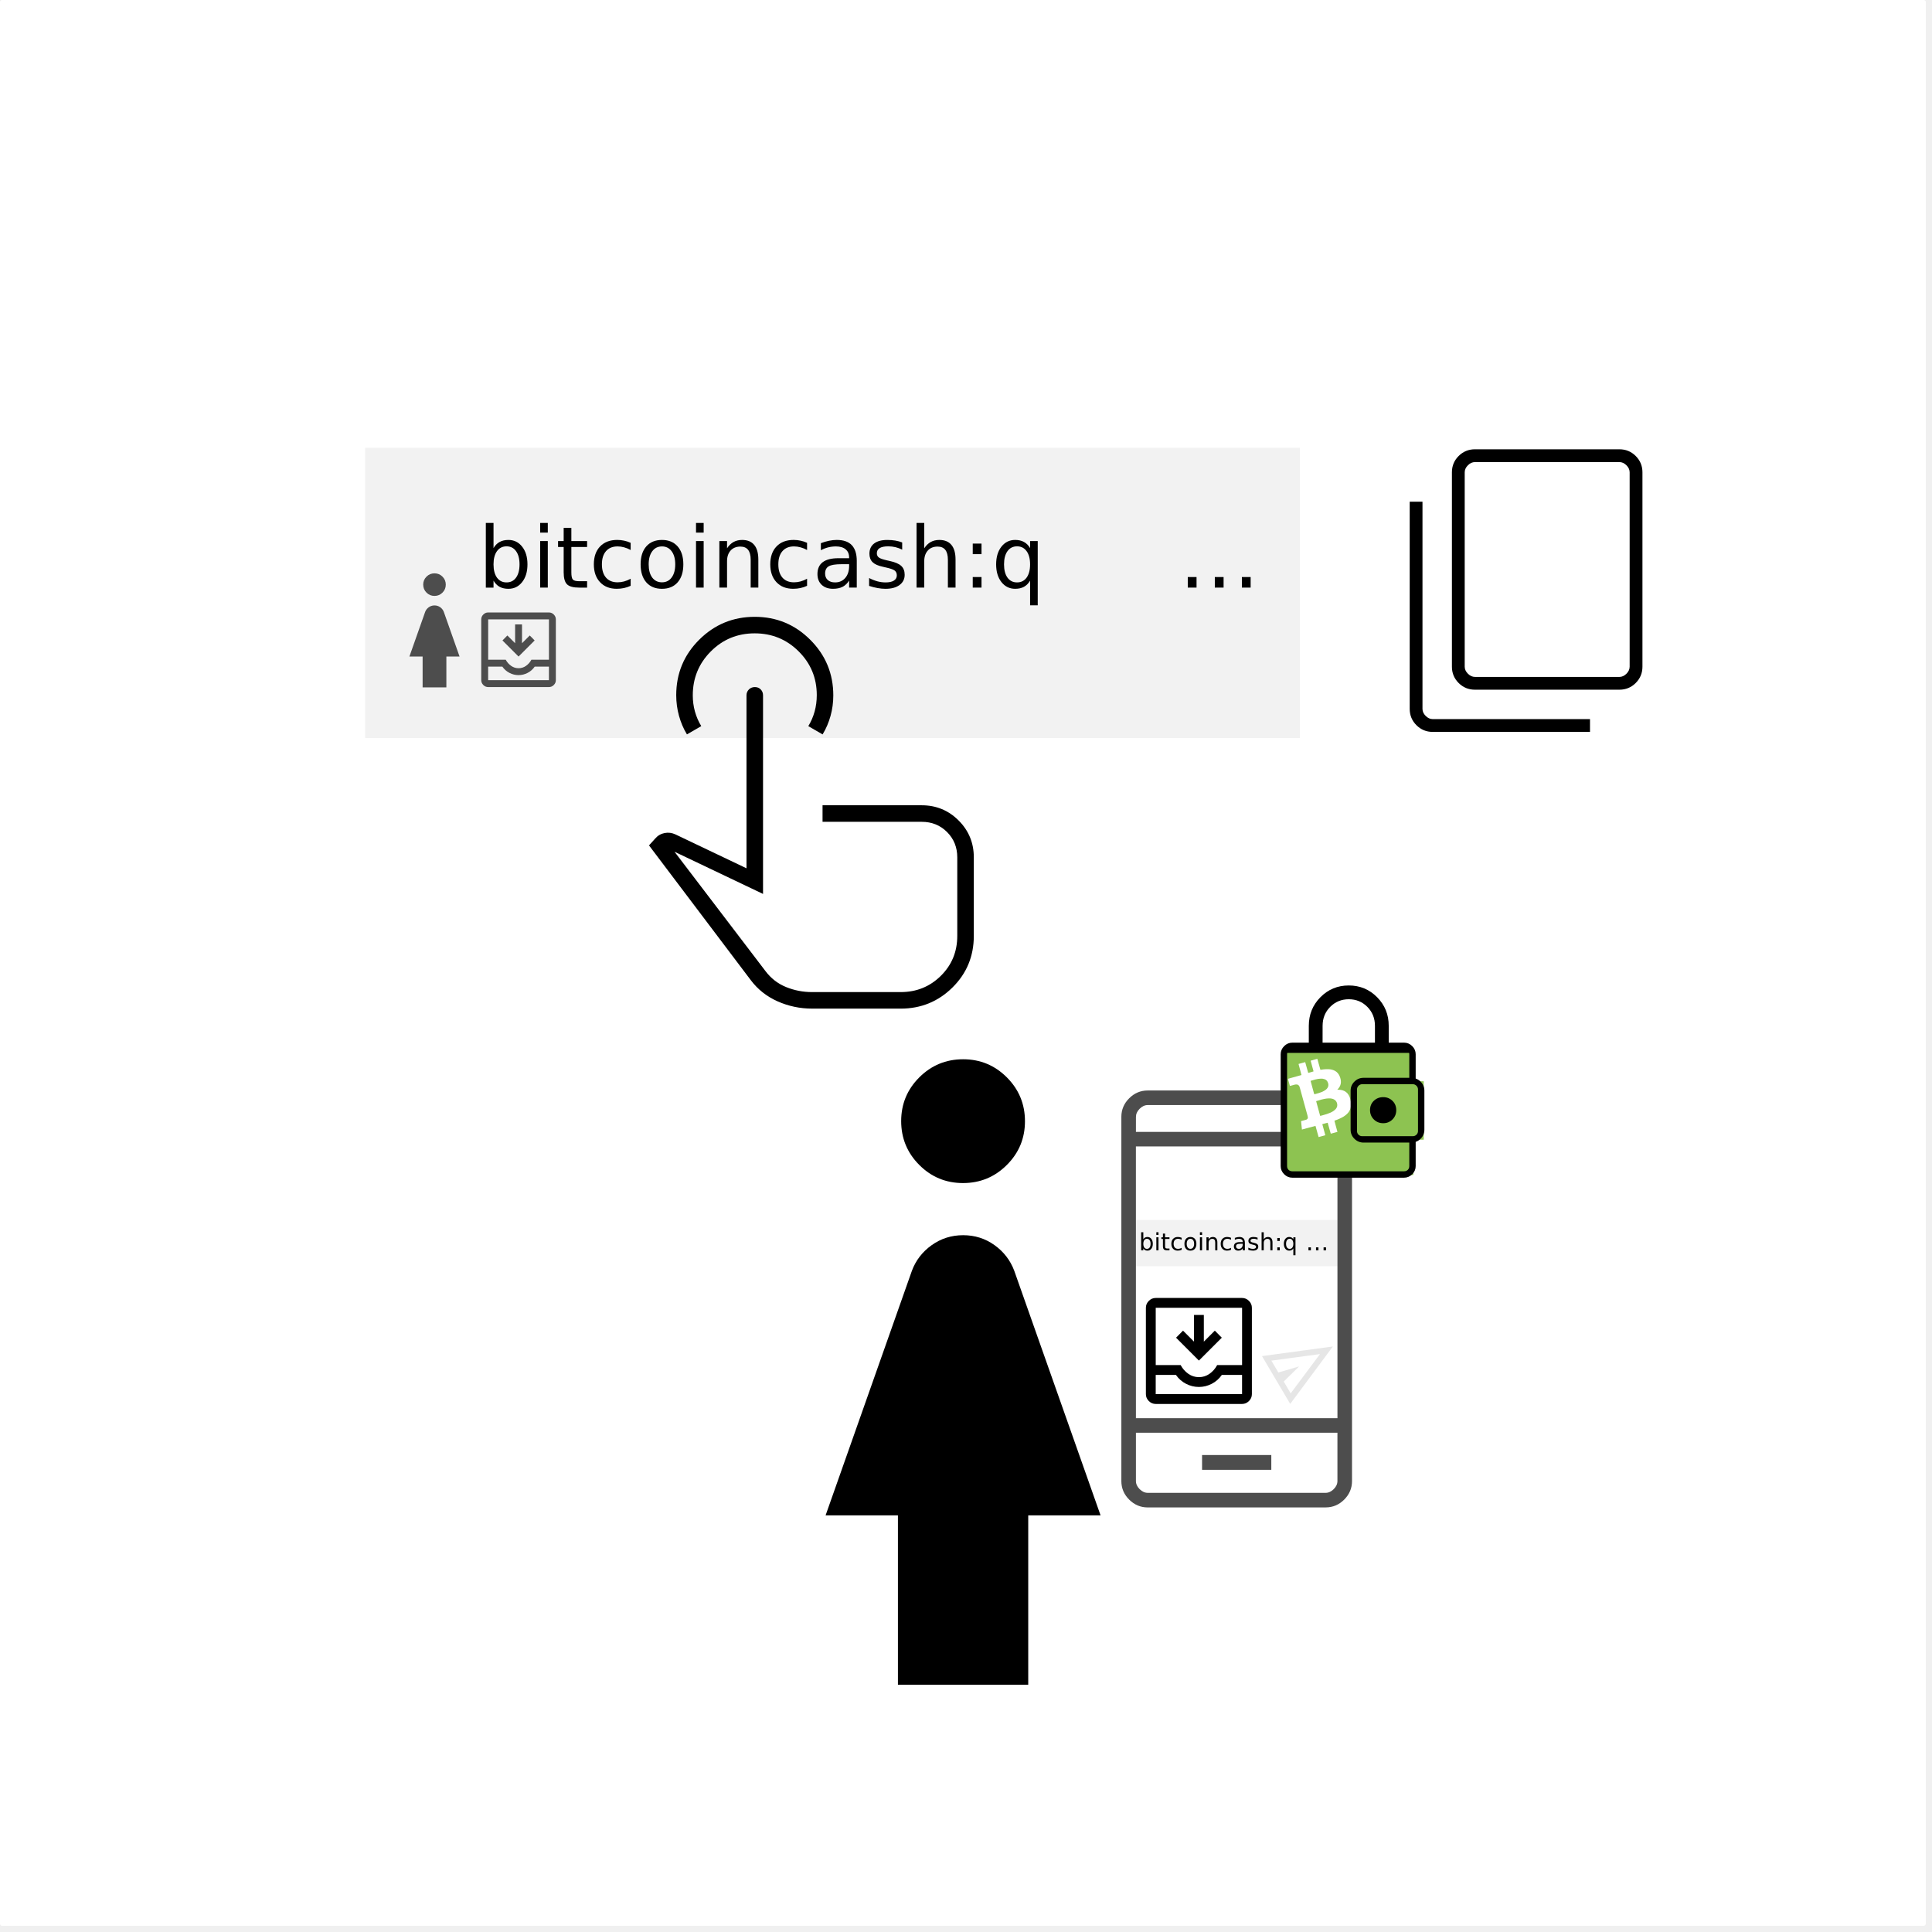
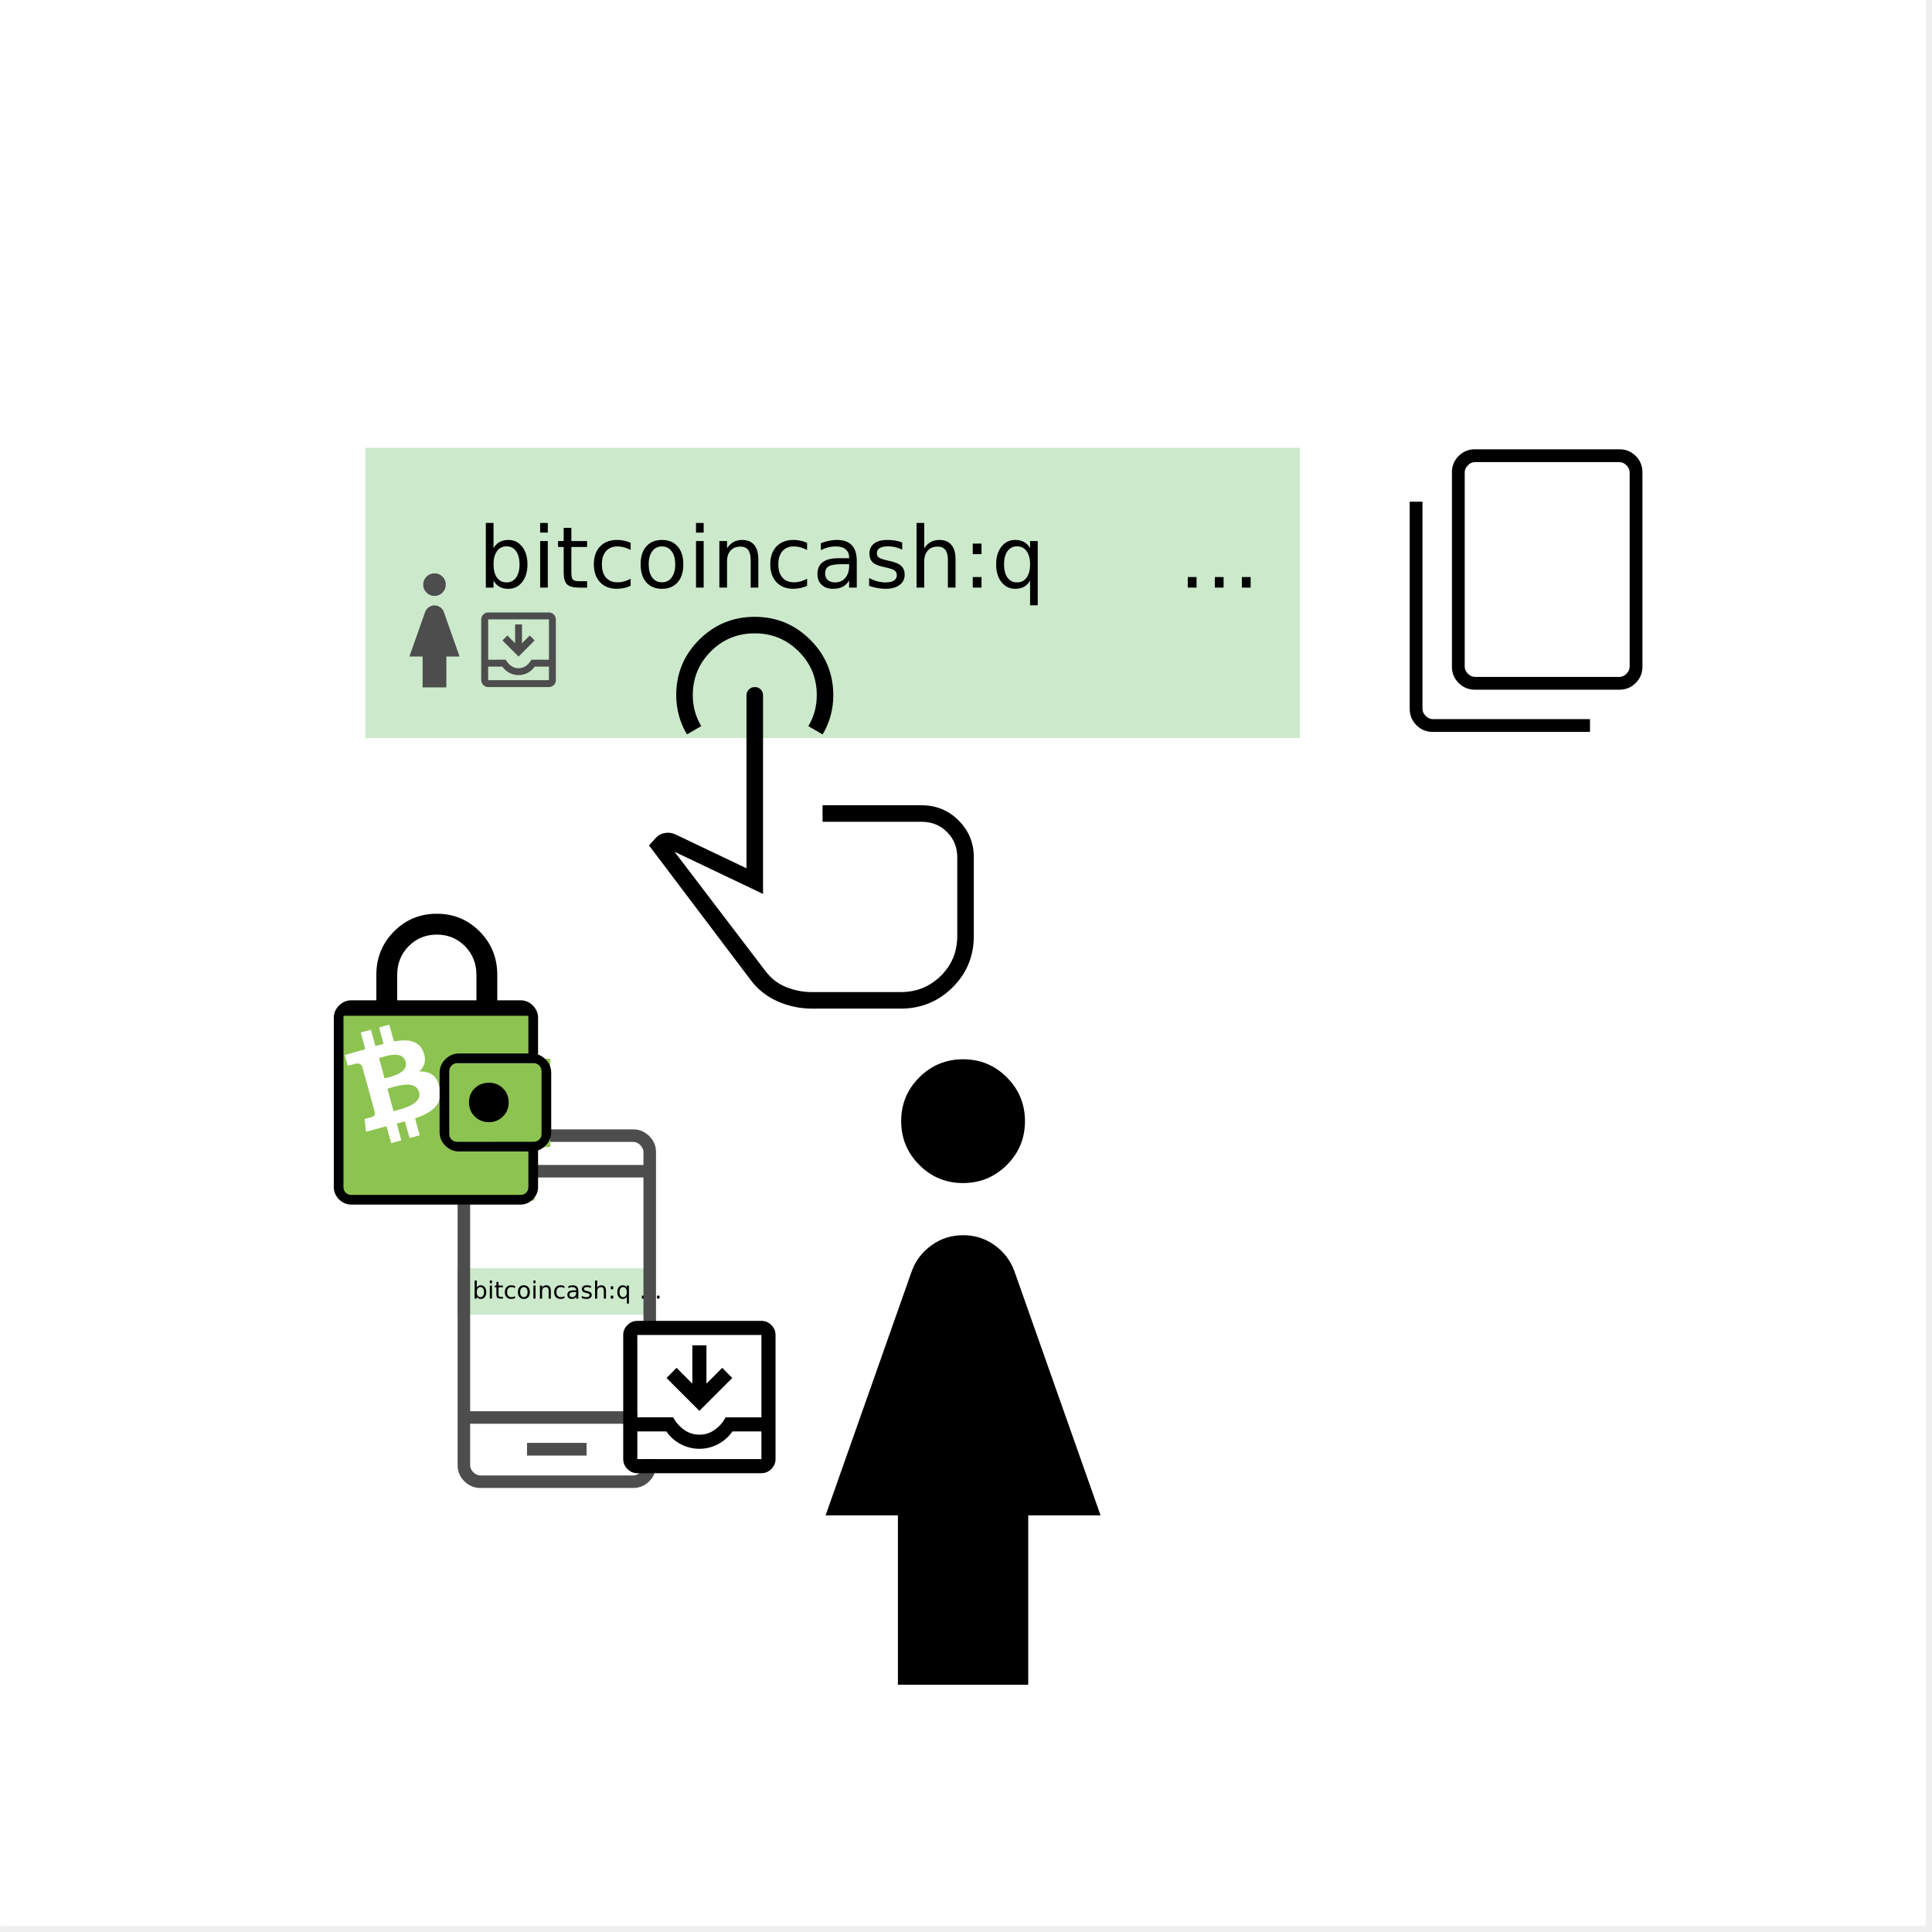
<svg xmlns="http://www.w3.org/2000/svg" width="400" height="400" version="1.1" viewBox="0 0 105.83 105.83" id="svg8538">
  <defs id="defs8542" />
  <rect style="display:inline;fill:#ffffff;fill-opacity:1;stroke:none;stroke-width:0.342;stroke-linejoin:round;stroke-miterlimit:4;stroke-dasharray:none;stroke-dashoffset:7.35;stroke-opacity:1" id="rect49606" width="105.488" height="105.488" x="0" y="0" ry="0.133" />
  <rect width="105.49" height="105.49" ry=".133" fill="#fff" id="rect8462" style="fill:#ffffff" />
-   <rect style="fill:#f2f2f2;stroke:none;stroke-width:0.038;stroke-linejoin:round;stroke-dashoffset:7.35;stroke-opacity:0.722" id="rect900-3" width="11.234" height="2.538" x="62.08" y="66.826" />
-   <rect style="fill:#f2f2f2;stroke:none;stroke-width:0.201;stroke-linejoin:round;stroke-dashoffset:7.35;stroke-opacity:0.722" id="rect900" width="51.198" height="15.901" x="20.005" y="24.529" />
+   <rect style="fill:#cce9cc;stroke:none;stroke-width:0.201;stroke-linejoin:round;stroke-dashoffset:7.35;stroke-opacity:0.722;fill-opacity:1" id="rect900" width="51.198" height="15.901" x="20.005" y="24.529" />
+   <rect style="fill:#cce9cc;stroke:none;stroke-width:0.037;stroke-linejoin:round;stroke-dashoffset:7.35;stroke-opacity:0.722;fill-opacity:1" id="rect900-3" width="10.677" height="2.538" x="25.04" y="69.472" />
  <path d="m52.751 64.805q-1.406 0-2.397-0.994-0.99-0.994-0.99-2.4t0.994-2.397q0.994-0.99 2.4-0.99t2.397 0.994q0.99 0.994 0.99 2.4 0 1.406-0.994 2.397-0.994 0.99-2.4 0.99zm-3.565 27.481v-9.279h-3.962l4.729-13.401q0.321-0.857 1.084-1.401 0.763-0.544 1.722-0.544 0.959 0 1.718 0.544 0.758 0.544 1.08 1.401l4.729 13.401h-3.962v9.279z" stroke-width=".054" id="path8478" />
-   <path d="m 63.307,76.905 q -0.218,0 -0.378,-0.16 -0.16,-0.16 -0.16,-0.378 v -4.73 q 0,-0.218 0.16,-0.378 0.16,-0.16 0.378,-0.16 h 4.73 q 0.218,0 0.378,0.16 0.16,0.16 0.16,0.378 v 4.73 q 0,0.218 -0.16,0.378 -0.16,0.16 -0.378,0.16 z m 0,-0.538 h 4.73 v -1.054 h -1.107 q -0.22,0.317 -0.555,0.489 -0.335,0.172 -0.703,0.172 -0.368,0 -0.703,-0.172 -0.335,-0.172 -0.555,-0.489 h -1.107 z m 2.367,-0.93 q 0.321,0 0.582,-0.185 0.261,-0.185 0.417,-0.476 h 1.365 v -3.139 h -4.73 v 3.139 h 1.365 q 0.156,0.29 0.418,0.476 0.262,0.185 0.583,0.185 z m -0.001,-0.908 -1.252,-1.253 0.382,-0.387 0.602,0.602 v -1.462 h 0.538 v 1.462 l 0.602,-0.602 0.382,0.387 z m -2.365,1.838 h 4.73 z" stroke-width="0.008" id="path8530" />
  <path d="m 23.8,32.643 q -0.256,0 -0.437,-0.181 -0.181,-0.181 -0.181,-0.438 0,-0.256 0.181,-0.437 0.181,-0.181 0.438,-0.181 0.256,0 0.437,0.181 0.181,0.181 0.181,0.438 0,0.256 -0.181,0.437 -0.181,0.181 -0.438,0.181 z m -0.65,5.011 V 35.961 H 22.427 l 0.862,-2.443 q 0.059,-0.156 0.198,-0.255 0.139,-0.099 0.314,-0.099 0.175,0 0.313,0.099 0.138,0.099 0.197,0.255 l 0.862,2.443 h -0.722 v 1.692 z" stroke-width="0.01" id="path8466-2" style="fill:#4d4d4d" />
  <path d="m 26.74,37.636 q -0.153,0 -0.266,-0.113 -0.113,-0.113 -0.113,-0.266 v -3.329 q 0,-0.153 0.113,-0.266 0.113,-0.113 0.266,-0.113 h 3.329 q 0.153,0 0.266,0.113 0.113,0.113 0.113,0.266 v 3.329 q 0,0.153 -0.113,0.266 -0.113,0.113 -0.266,0.113 z m 0,-0.378 h 3.329 v -0.742 h -0.779 q -0.155,0.223 -0.391,0.344 -0.236,0.121 -0.495,0.121 -0.259,0 -0.495,-0.121 -0.236,-0.121 -0.391,-0.344 h -0.779 z m 1.666,-0.655 q 0.226,0 0.41,-0.131 0.184,-0.131 0.293,-0.335 h 0.961 v -2.21 h -3.329 v 2.21 h 0.961 q 0.11,0.204 0.294,0.335 0.184,0.131 0.411,0.131 z m -7.06e-4,-0.639 -0.882,-0.882 0.269,-0.272 0.424,0.424 v -1.029 h 0.378 v 1.029 l 0.424,-0.424 0.269,0.272 z m -1.665,1.294 h 3.329 z" stroke-width="0.006" id="path8534-0" style="fill:#4d4d4d" />
  <g stroke-width="0.265" aria-label="bitcoincash:qqa ... 5rqe" id="g52" transform="matrix(0.5505692,0,0,0.5505692,24.4771,-4.963395)">
    <path d="m 7.232,65.166 q 0,-0.839 -0.347,-1.315 -0.343,-0.48 -0.947,-0.48 -0.604,0 -0.951,0.48 -0.343,0.475 -0.343,1.315 0,0.839 0.343,1.319 0.347,0.475 0.951,0.475 0.604,0 0.947,-0.475 Q 7.232,66.005 7.232,65.166 Z m -2.588,-1.616 q 0.24,-0.413 0.604,-0.612 0.368,-0.203 0.876,-0.203 0.843,0 1.368,0.67 0.529,0.67 0.529,1.761 0,1.091 -0.529,1.761 -0.525,0.67 -1.368,0.67 -0.508,0 -0.876,-0.198 -0.364,-0.203 -0.604,-0.616 v 0.695 H 3.879 v -6.433 H 4.644 Z" id="path8" />
    <path d="m 9.283,62.846 h 0.761 v 4.63 H 9.283 Z m 0,-1.802 h 0.761 v 0.963 H 9.283 Z" id="path10" />
    <path d="m 12.387,61.532 v 1.315 h 1.567 v 0.591 H 12.387 v 2.514 q 0,0.566 0.153,0.728 0.157,0.161 0.633,0.161 h 0.781 v 0.637 h -0.781 q -0.881,0 -1.215,-0.327 -0.335,-0.331 -0.335,-1.199 v -2.514 h -0.558 v -0.591 h 0.558 v -1.315 z" id="path12" />
    <path d="m 18.287,63.024 v 0.711 q -0.322,-0.178 -0.649,-0.265 -0.322,-0.091 -0.653,-0.091 -0.74,0 -1.149,0.471 -0.409,0.467 -0.409,1.315 0,0.847 0.409,1.319 0.409,0.467 1.149,0.467 0.331,0 0.653,-0.087 0.327,-0.091 0.649,-0.269 v 0.703 q -0.318,0.149 -0.661,0.223 -0.339,0.074 -0.723,0.074 -1.046,0 -1.662,-0.657 -0.616,-0.657 -0.616,-1.774 0,-1.133 0.62,-1.782 0.624,-0.649 1.707,-0.649 0.351,0 0.686,0.074 0.335,0.07 0.649,0.215 z" id="path14" />
    <path d="m 21.404,63.38 q -0.612,0 -0.967,0.48 -0.356,0.475 -0.356,1.306 0,0.831 0.351,1.31 0.356,0.475 0.972,0.475 0.608,0 0.963,-0.48 0.356,-0.48 0.356,-1.306 0,-0.823 -0.356,-1.302 -0.356,-0.484 -0.963,-0.484 z m 0,-0.645 q 0.992,0 1.559,0.645 0.566,0.645 0.566,1.786 0,1.137 -0.566,1.786 -0.566,0.645 -1.559,0.645 -0.996,0 -1.563,-0.645 -0.562,-0.649 -0.562,-1.786 0,-1.141 0.562,-1.786 0.566,-0.645 1.563,-0.645 z" id="path16" />
    <path d="m 24.79,62.846 h 0.761 v 4.63 H 24.79 Z m 0,-1.802 h 0.761 v 0.963 H 24.79 Z" id="path18" />
    <path d="m 30.991,64.682 v 2.795 h -0.761 v -2.77 q 0,-0.657 -0.256,-0.984 -0.256,-0.327 -0.769,-0.327 -0.616,0 -0.972,0.393 -0.356,0.393 -0.356,1.071 v 2.617 H 27.113 v -4.63 h 0.765 v 0.719 q 0.273,-0.418 0.641,-0.624 0.372,-0.207 0.856,-0.207 0.798,0 1.207,0.496 0.409,0.492 0.409,1.451 z" id="path20" />
    <path d="m 35.84,63.024 v 0.711 q -0.322,-0.178 -0.649,-0.265 -0.322,-0.091 -0.653,-0.091 -0.74,0 -1.149,0.471 -0.409,0.467 -0.409,1.315 0,0.847 0.409,1.319 0.409,0.467 1.149,0.467 0.331,0 0.653,-0.087 0.327,-0.091 0.649,-0.269 v 0.703 q -0.318,0.149 -0.661,0.223 -0.339,0.074 -0.723,0.074 -1.046,0 -1.662,-0.657 -0.616,-0.657 -0.616,-1.774 0,-1.133 0.62,-1.782 0.624,-0.649 1.707,-0.649 0.351,0 0.686,0.074 0.335,0.07 0.649,0.215 z" id="path22" />
    <path d="m 39.267,65.149 q -0.922,0 -1.277,0.211 -0.355,0.211 -0.356,0.719 0,0.405 0.265,0.645 0.269,0.236 0.728,0.236 0.633,0 1.013,-0.446 0.384,-0.451 0.384,-1.195 v -0.17 z m 1.517,-0.314 v 2.642 h -0.761 v -0.703 q -0.26,0.422 -0.649,0.624 -0.389,0.198 -0.951,0.198 -0.711,0 -1.133,-0.397 -0.418,-0.401 -0.418,-1.071 0,-0.781 0.521,-1.178 0.525,-0.397 1.563,-0.397 h 1.067 v -0.074 q 0,-0.525 -0.347,-0.81 -0.343,-0.289 -0.967,-0.289 -0.397,0 -0.773,0.095 -0.376,0.095 -0.723,0.285 v -0.703 q 0.418,-0.161 0.81,-0.24 0.393,-0.083 0.765,-0.083 1.005,0 1.501,0.521 0.496,0.521 0.496,1.579 z" id="path24" />
    <path d="m 45.303,62.983 v 0.719 q -0.322,-0.165 -0.67,-0.248 -0.347,-0.083 -0.719,-0.083 -0.566,0 -0.852,0.174 -0.281,0.174 -0.281,0.521 0,0.265 0.203,0.418 0.203,0.149 0.814,0.285 l 0.26,0.058 q 0.81,0.174 1.149,0.492 0.343,0.314 0.343,0.881 0,0.645 -0.513,1.021 -0.508,0.376 -1.401,0.376 -0.372,0 -0.777,-0.074 -0.401,-0.07 -0.847,-0.215 v -0.785 q 0.422,0.219 0.831,0.331 0.409,0.107 0.81,0.107 0.537,0 0.827,-0.182 0.289,-0.186 0.289,-0.521 0,-0.31 -0.211,-0.475 -0.207,-0.165 -0.914,-0.318 l -0.265,-0.062 q -0.707,-0.149 -1.021,-0.455 -0.314,-0.31 -0.314,-0.847 0,-0.653 0.463,-1.009 0.463,-0.356 1.315,-0.356 0.422,0 0.794,0.062 0.372,0.062 0.686,0.186 z" id="path26-4" />
    <path d="m 50.611,64.682 v 2.795 h -0.761 v -2.77 q 0,-0.657 -0.256,-0.984 -0.256,-0.327 -0.769,-0.327 -0.616,0 -0.972,0.393 -0.356,0.393 -0.356,1.071 v 2.617 h -0.765 v -6.433 H 47.498 v 2.522 q 0.273,-0.418 0.641,-0.624 0.372,-0.207 0.856,-0.207 0.798,0 1.207,0.496 0.409,0.492 0.409,1.451 z" id="path28" />
    <path d="m 52.323,66.426 h 0.872 v 1.05 H 52.323 Z m 0,-3.328 h 0.872 v 1.05 H 52.323 Z" id="path30" />
    <path d="m 55.436,65.166 q 0,0.839 0.343,1.319 0.347,0.475 0.951,0.475 0.604,0 0.951,-0.475 0.347,-0.48 0.347,-1.319 0,-0.839 -0.347,-1.315 -0.347,-0.48 -0.951,-0.48 -0.604,0 -0.951,0.48 Q 55.436,64.327 55.436,65.166 Z m 2.592,1.616 q -0.24,0.413 -0.608,0.616 -0.364,0.198 -0.876,0.198 -0.839,0 -1.368,-0.67 -0.525,-0.67 -0.525,-1.761 0,-1.091 0.525,-1.761 0.529,-0.67 1.368,-0.67 0.513,0 0.876,0.203 0.368,0.198 0.608,0.612 v -0.703 h 0.761 v 6.391 H 58.028 Z" id="path32" />
    <path d="m 73.717,66.426 h 0.872 v 1.05 H 73.717 Z" id="path38" />
    <path d="m 76.408,66.426 h 0.872 v 1.05 H 76.408 Z" id="path40" />
    <path d="m 79.1,66.426 h 0.872 v 1.05 H 79.1 Z" id="path42" />
  </g>
-   <path d="m 65.846,80.512 h 3.793 v -0.81 h -3.793 z m -2.977,2.061 c -0.392,0 -0.73,-0.143 -1.016,-0.428 C 61.567,81.859 61.425,81.521 61.425,81.129 V 61.177 c 0,-0.391 0.143,-0.73 0.428,-1.015 0.285,-0.285 0.624,-0.428 1.016,-0.428 h 9.747 c 0.392,0 0.73,0.143 1.016,0.428 0.285,0.285 0.428,0.624 0.428,1.015 v 19.952 c 0,0.391 -0.143,0.73 -0.428,1.015 -0.285,0.285 -0.624,0.428 -1.016,0.428 z m -0.646,-4.091 v 2.642 c 0,0.163 0.068,0.312 0.203,0.447 0.135,0.136 0.285,0.203 0.447,0.203 H 72.611 c 0.163,0 0.312,-0.068 0.447,-0.203 0.136,-0.136 0.203,-0.285 0.203,-0.447 v -2.642 z m 0,-0.798 H 73.262 V 62.799 H 62.222 Z m 0,-15.683 H 73.262 V 61.182 c 0,-0.163 -0.068,-0.312 -0.203,-0.447 -0.136,-0.136 -0.285,-0.203 -0.447,-0.203 h -9.738 c -0.163,0 -0.312,0.068 -0.447,0.203 -0.136,0.136 -0.203,0.285 -0.203,0.447 z m 0,16.48 v 3.293 -3.293 z m 0,-16.48 v -1.47 1.47 z" id="path926-3" style="fill:#4d4d4d;stroke-width:0.026" />
-   <g id="g1106-3" transform="matrix(0.4482126,0,0,0.4482126,100.6375,51.0106)">
-     <rect style="fill:#8dc351;fill-opacity:1;stroke:none;stroke-width:0.576;stroke-miterlimit:4;stroke-dasharray:none;stroke-dashoffset:7.35" id="rect2226-6" width="5.734" height="7.137" x="-56.266" y="18.337" />
-     <path d="m -62.894,13.803 h 6.4 v -2.24 c 0,-0.921 -0.309,-1.692 -0.926,-2.316 -0.618,-0.623 -1.375,-0.935 -2.273,-0.935 -0.898,0 -1.656,0.312 -2.273,0.935 -0.618,0.623 -0.926,1.395 -0.926,2.316 z m 4.581,14.045 h -7.781 c -0.443,0 -0.835,-0.17 -1.175,-0.509 -0.34,-0.34 -0.509,-0.731 -0.509,-1.175 V 15.487 c 0,-0.443 0.17,-0.835 0.509,-1.175 0.34,-0.34 0.731,-0.509 1.175,-0.509 h 1.516 v -2.24 c 0,-1.375 0.473,-2.542 1.419,-3.499 0.946,-0.957 2.101,-1.436 3.465,-1.436 1.364,0 2.519,0.479 3.465,1.436 0.946,0.957 1.419,2.123 1.419,3.499 v 2.24 h 1.516 c 0.443,0 0.835,0.17 1.175,0.509 0.34,0.34 0.509,0.731 0.509,1.175 v 1.903 c -0.247,-0.067 -0.504,-0.115 -0.77,-0.143 -0.267,-0.028 -0.571,-0.042 -0.914,-0.042 v -1.718 h -12.799 v 10.677 h 6.854 c 0.124,0.326 0.253,0.613 0.387,0.863 0.135,0.25 0.314,0.523 0.539,0.821 z m -7.781,-12.361 v 10.677 z" stroke-width="0.025" id="path26-7-7" />
-     <g transform="matrix(0.01548122,0,0,0.01548122,-69.10159,16.35351)" id="g58-6-7-5">
-       <rect style="fill:#8dc351;fill-opacity:1;stroke-width:65.595;stroke-linejoin:round;stroke-dashoffset:7.35" id="rect3960-5-3-3" width="1000.355" height="963.94" x="116.863" y="-95.88" />
-       <g transform="matrix(0.04188,0,0,0.04188,75.616,54.993)" fill="#8dc351" id="g52-2-9-5">
-         <path d="m 7525,15989 c -349,-23 -745,-74 -1074,-139 -1411,-279 -2741,-944 -3806,-1903 -103,-94 -479,-466 -575,-572 -245,-266 -540,-648 -754,-974 -84,-128 -216,-339 -216,-346 0,-2 -17,-32 -38,-66 -48,-80 -130,-233 -220,-414 C 359,10611 82,9566 10,8445 -3,8240 -3,7750 10,7545 113,5935 655,4458 1610,3185 c 239,-319 428,-535 744,-850 286,-286 436,-420 706,-632 C 4666,442 6732,-162 8765,35 c 1734,169 3354,891 4645,2071 632,577 1156,1241 1589,2014 64,113 231,450 301,605 345,767 574,1625 659,2470 32,311 41,496 41,810 0,808 -118,1588 -356,2359 -526,1697 -1613,3186 -3064,4197 -1216,848 -2616,1332 -4135,1429 -181,11 -740,11 -920,-1 z" id="path50-9-2-6" />
-       </g>
-       <g transform="matrix(0.0610117,0,0,0.0610117,-103.8285,-229.3502)" fill="#ffffff" id="g56-1-2-2">
-         <path d="m 7751,13046 c -6,-17 -62,-222 -127,-456 -195,-713 -262,-951 -266,-956 -3,-2 -398,103 -879,234 -481,131 -875,238 -877,237 -3,-3 -112,-1041 -112,-1071 0,-17 8,-23 33,-28 75,-14 558,-147 627,-172 101,-38 181,-113 204,-193 28,-95 21,-155 -43,-390 -33,-119 -139,-504 -236,-856 -97,-352 -239,-867 -315,-1145 -76,-278 -193,-703 -260,-945 -67,-242 -142,-514 -166,-605 -25,-91 -57,-185 -72,-210 -44,-77 -110,-138 -190,-177 -67,-34 -84,-38 -171,-41 -134,-6 -233,16 -734,162 -81,23 -120,30 -122,22 -7,-20 -247,-901 -249,-910 0,-4 87,-33 194,-62 107,-30 499,-138 870,-241 371,-102 678,-189 682,-192 4,-3 -81,-323 -188,-711 -107,-388 -192,-710 -190,-715 2,-6 28,-17 57,-24 30,-8 222,-61 428,-117 206,-57 376,-103 377,-101 1,1 88,315 193,697 106,382 194,696 196,698 2,2 137,-35 302,-83 164,-48 318,-92 343,-100 35,-10 44,-17 42,-31 -2,-11 -87,-320 -188,-689 -101,-368 -184,-674 -184,-680 0,-9 858,-250 865,-243 2,2 91,322 198,711 107,389 196,710 199,712 2,3 42,-2 89,-10 416,-74 899,-94 1184,-51 672,104 1078,440 1283,1061 196,592 97,1085 -302,1499 l -73,76 h 118 c 828,0 1344,393 1564,1190 130,470 135,910 15,1273 -41,126 -137,313 -218,427 -145,205 -419,444 -699,612 -277,166 -754,378 -1083,483 -30,10 -58,20 -62,24 -4,3 71,290 166,636 96,347 185,671 198,721 l 25,91 -426,117 c -234,64 -431,116 -436,116 -6,0 -98,-318 -204,-707 -107,-390 -195,-709 -196,-710 -1,-2 -143,35 -316,81 -173,46 -329,87 -346,91 -18,3 -33,12 -33,18 0,11 16,68 259,952 71,259 128,471 126,473 -1,1 -196,56 -433,121 l -431,118 z m 442,-2762 c 928,-243 1429,-470 1733,-785 93,-98 132,-151 179,-252 54,-113 70,-186 69,-317 0,-211 -79,-419 -214,-563 -317,-339 -883,-384 -1824,-143 -226,58 -696,197 -696,207 0,4 117,433 260,953 143,520 260,948 260,951 0,10 22,5 233,-51 z M 7391,7495 c 657,-172 1015,-321 1295,-540 97,-76 161,-145 225,-243 60,-91 87,-161 107,-277 19,-113 7,-234 -39,-369 -102,-305 -310,-473 -660,-532 -82,-13 -140,-16 -298,-11 -227,6 -400,32 -681,103 -171,42 -609,170 -618,179 -4,4 126,484 431,1588 24,87 46,147 53,147 6,0 90,-20 185,-45 z" fill="#ffffff" id="path54-2-8-9" />
-       </g>
-     </g>
-     <path d="m -67.233,26.61 v 2.728 -14.939 z m 0.637,3.509 q -0.574,0 -0.996,-0.422 -0.422,-0.422 -0.422,-0.996 V 15.036 q 0,-0.574 0.422,-0.996 0.422,-0.422 0.996,-0.422 h 13.662 q 0.574,0 0.996,0.422 0.422,0.422 0.422,0.996 v 3.455 h -0.781 V 15.036 q 0,-0.279 -0.179,-0.458 -0.179,-0.179 -0.458,-0.179 h -13.662 q -0.279,0 -0.458,0.179 -0.179,0.179 -0.179,0.458 v 13.665 q 0,0.279 0.179,0.458 0.179,0.179 0.458,0.179 h 13.662 q 0.279,0 0.458,-0.179 0.179,-0.179 0.179,-0.458 v -3.449 h 0.781 v 3.449 q 0,0.574 -0.422,0.996 -0.422,0.422 -0.996,0.422 z m 8.712,-4.29 q -0.645,0 -1.115,-0.46 -0.47,-0.46 -0.47,-1.114 v -4.759 q 0,-0.658 0.468,-1.12 0.468,-0.462 1.108,-0.462 h 5.833 q 0.669,0 1.138,0.46 0.469,0.46 0.469,1.114 v 4.759 q 0,0.658 -0.467,1.12 -0.467,0.462 -1.131,0.462 z m 6.014,-0.781 q 0.259,0 0.448,-0.179 0.189,-0.179 0.189,-0.458 V 19.332 q 0,-0.259 -0.189,-0.448 -0.189,-0.189 -0.448,-0.189 h -6.181 q -0.259,0 -0.448,0.189 -0.189,0.189 -0.189,0.448 v 5.08 q 0,0.279 0.189,0.458 0.189,0.179 0.448,0.179 z m -3.608,-1.587 q 0.664,0 1.126,-0.459 0.462,-0.459 0.462,-1.138 0,-0.69 -0.466,-1.139 -0.466,-0.449 -1.125,-0.449 -0.684,0 -1.149,0.447 -0.465,0.447 -0.465,1.138 0,0.679 0.465,1.14 0.465,0.461 1.152,0.461 z" id="path1628-1" style="stroke-width:0.026" />
-   </g>
-   <g id="g17938-5-4" transform="matrix(0.5972502,0,0,0.5972502,47.53441,32.47572)">
-     <path id="rect4980-6-8" style="fill:#ffffff;fill-opacity:1;stroke-width:1.365;stroke-linejoin:round;stroke-dashoffset:7.35" d="m 36.717,70.168 c 1.935,-0.242 3.892,-0.572 5.564,-0.747 l -3.515,4.54 z" />
-     <path d="m 38.745,74.384 -2.589,-4.383 6.5,-0.883 z m 0.044,-0.968 2.684,-3.599 -4.456,0.6 0.642,1.087 1.901,-0.556 -1.41,1.387 z m 0,0 -1.772,-3 z" stroke-width="0.008" id="path62-8-8" style="fill:#e6e6e6" />
-   </g>
  <path d="m 80.793,37.78 q -0.525,0 -0.893,-0.368 -0.368,-0.368 -0.368,-0.893 V 25.872 q 0,-0.525 0.368,-0.893 0.368,-0.368 0.893,-0.368 h 7.915 q 0.525,0 0.893,0.368 0.368,0.368 0.368,0.893 v 10.647 q 0,0.525 -0.368,0.893 -0.368,0.368 -0.893,0.368 z m 0,-0.7 h 7.915 q 0.21,0 0.385,-0.175 0.175,-0.175 0.175,-0.385 V 25.872 q 0,-0.21 -0.175,-0.385 -0.175,-0.175 -0.385,-0.175 h -7.915 q -0.21,0 -0.385,0.175 -0.175,0.175 -0.175,0.385 v 10.647 q 0,0.21 0.175,0.385 0.175,0.175 0.385,0.175 z m -2.312,3.012 q -0.525,0 -0.893,-0.368 -0.368,-0.368 -0.368,-0.893 V 27.483 h 0.7 v 11.348 q 0,0.21 0.175,0.385 0.175,0.175 0.385,0.175 h 8.616 v 0.7 z m 1.751,-3.012 V 25.312 Z" id="path897" style="stroke-width:0.023" />
  <path d="m 44.48,55.249 q -0.989,0 -1.886,-0.398 -0.896,-0.398 -1.472,-1.166 l -5.571,-7.376 0.346,-0.383 q 0.208,-0.238 0.512,-0.295 0.303,-0.058 0.595,0.078 l 3.887,1.854 v -9.474 q 0,-0.192 0.132,-0.323 0.132,-0.13 0.327,-0.13 0.195,0 0.321,0.13 0.126,0.13 0.126,0.323 v 10.878 l -4.849,-2.311 4.976,6.529 q 0.455,0.607 1.135,0.883 0.68,0.276 1.421,0.276 h 4.856 q 1.299,0 2.2,-0.89 0.901,-0.89 0.901,-2.189 v -4.301 q 0,-0.827 -0.56,-1.387 -0.56,-0.56 -1.387,-0.56 h -5.433 v -0.906 h 5.431 q 1.19,0 2.022,0.832 0.833,0.832 0.833,2.021 v 4.3 q 0,1.675 -1.171,2.83 -1.171,1.156 -2.837,1.156 z M 37.629,40.228 q -0.281,-0.461 -0.434,-1.012 -0.153,-0.551 -0.153,-1.134 0,-1.788 1.26,-3.041 1.26,-1.253 3.042,-1.253 1.782,0 3.042,1.26 1.26,1.26 1.26,3.047 0,0.581 -0.153,1.128 -0.153,0.547 -0.433,1.006 l -0.783,-0.453 q 0.229,-0.376 0.346,-0.802 0.118,-0.426 0.118,-0.899 0,-1.406 -0.992,-2.394 -0.992,-0.988 -2.409,-0.988 -1.417,0 -2.404,0.991 -0.987,0.99 -0.987,2.405 0,0.464 0.118,0.887 0.118,0.423 0.346,0.799 z m 7.075,8.999 z" id="path1566" style="stroke-width:0.029" />
-   <g stroke-width="0.265" aria-label="bitcoincash:qqa ... 5rqe" id="g52-6" transform="matrix(0.1539361,0,0,0.1539361,61.91316,58.10147)">
+   <g stroke-width="0.265" aria-label="bitcoincash:qqa ... 5rqe" id="g52-6" transform="matrix(0.1539361,0,0,0.1539361,25.40181,60.74722)">
    <path d="m 7.232,65.166 q 0,-0.839 -0.347,-1.315 -0.343,-0.48 -0.947,-0.48 -0.604,0 -0.951,0.48 -0.343,0.475 -0.343,1.315 0,0.839 0.343,1.319 0.347,0.475 0.951,0.475 0.604,0 0.947,-0.475 Q 7.232,66.005 7.232,65.166 Z m -2.588,-1.616 q 0.24,-0.413 0.604,-0.612 0.368,-0.203 0.876,-0.203 0.843,0 1.368,0.67 0.529,0.67 0.529,1.761 0,1.091 -0.529,1.761 -0.525,0.67 -1.368,0.67 -0.508,0 -0.876,-0.198 -0.364,-0.203 -0.604,-0.616 v 0.695 H 3.879 v -6.433 H 4.644 Z" id="path8-7" />
    <path d="m 9.283,62.846 h 0.761 v 4.63 H 9.283 Z m 0,-1.802 h 0.761 v 0.963 H 9.283 Z" id="path10-5" />
    <path d="m 12.387,61.532 v 1.315 h 1.567 v 0.591 H 12.387 v 2.514 q 0,0.566 0.153,0.728 0.157,0.161 0.633,0.161 h 0.781 v 0.637 h -0.781 q -0.881,0 -1.215,-0.327 -0.335,-0.331 -0.335,-1.199 v -2.514 h -0.558 v -0.591 h 0.558 v -1.315 z" id="path12-3" />
    <path d="m 18.287,63.024 v 0.711 q -0.322,-0.178 -0.649,-0.265 -0.322,-0.091 -0.653,-0.091 -0.74,0 -1.149,0.471 -0.409,0.467 -0.409,1.315 0,0.847 0.409,1.319 0.409,0.467 1.149,0.467 0.331,0 0.653,-0.087 0.327,-0.091 0.649,-0.269 v 0.703 q -0.318,0.149 -0.661,0.223 -0.339,0.074 -0.723,0.074 -1.046,0 -1.662,-0.657 -0.616,-0.657 -0.616,-1.774 0,-1.133 0.62,-1.782 0.624,-0.649 1.707,-0.649 0.351,0 0.686,0.074 0.335,0.07 0.649,0.215 z" id="path14-5" />
    <path d="m 21.404,63.38 q -0.612,0 -0.967,0.48 -0.356,0.475 -0.356,1.306 0,0.831 0.351,1.31 0.356,0.475 0.972,0.475 0.608,0 0.963,-0.48 0.356,-0.48 0.356,-1.306 0,-0.823 -0.356,-1.302 -0.356,-0.484 -0.963,-0.484 z m 0,-0.645 q 0.992,0 1.559,0.645 0.566,0.645 0.566,1.786 0,1.137 -0.566,1.786 -0.566,0.645 -1.559,0.645 -0.996,0 -1.563,-0.645 -0.562,-0.649 -0.562,-1.786 0,-1.141 0.562,-1.786 0.566,-0.645 1.563,-0.645 z" id="path16-6" />
    <path d="m 24.79,62.846 h 0.761 v 4.63 H 24.79 Z m 0,-1.802 h 0.761 v 0.963 H 24.79 Z" id="path18-2" />
    <path d="m 30.991,64.682 v 2.795 h -0.761 v -2.77 q 0,-0.657 -0.256,-0.984 -0.256,-0.327 -0.769,-0.327 -0.616,0 -0.972,0.393 -0.356,0.393 -0.356,1.071 v 2.617 H 27.113 v -4.63 h 0.765 v 0.719 q 0.273,-0.418 0.641,-0.624 0.372,-0.207 0.856,-0.207 0.798,0 1.207,0.496 0.409,0.492 0.409,1.451 z" id="path20-9" />
    <path d="m 35.84,63.024 v 0.711 q -0.322,-0.178 -0.649,-0.265 -0.322,-0.091 -0.653,-0.091 -0.74,0 -1.149,0.471 -0.409,0.467 -0.409,1.315 0,0.847 0.409,1.319 0.409,0.467 1.149,0.467 0.331,0 0.653,-0.087 0.327,-0.091 0.649,-0.269 v 0.703 q -0.318,0.149 -0.661,0.223 -0.339,0.074 -0.723,0.074 -1.046,0 -1.662,-0.657 -0.616,-0.657 -0.616,-1.774 0,-1.133 0.62,-1.782 0.624,-0.649 1.707,-0.649 0.351,0 0.686,0.074 0.335,0.07 0.649,0.215 z" id="path22-1" />
    <path d="m 39.267,65.149 q -0.922,0 -1.277,0.211 -0.355,0.211 -0.356,0.719 0,0.405 0.265,0.645 0.269,0.236 0.728,0.236 0.633,0 1.013,-0.446 0.384,-0.451 0.384,-1.195 v -0.17 z m 1.517,-0.314 v 2.642 h -0.761 v -0.703 q -0.26,0.422 -0.649,0.624 -0.389,0.198 -0.951,0.198 -0.711,0 -1.133,-0.397 -0.418,-0.401 -0.418,-1.071 0,-0.781 0.521,-1.178 0.525,-0.397 1.563,-0.397 h 1.067 v -0.074 q 0,-0.525 -0.347,-0.81 -0.343,-0.289 -0.967,-0.289 -0.397,0 -0.773,0.095 -0.376,0.095 -0.723,0.285 v -0.703 q 0.418,-0.161 0.81,-0.24 0.393,-0.083 0.765,-0.083 1.005,0 1.501,0.521 0.496,0.521 0.496,1.579 z" id="path24-2" />
    <path d="m 45.303,62.983 v 0.719 q -0.322,-0.165 -0.67,-0.248 -0.347,-0.083 -0.719,-0.083 -0.566,0 -0.852,0.174 -0.281,0.174 -0.281,0.521 0,0.265 0.203,0.418 0.203,0.149 0.814,0.285 l 0.26,0.058 q 0.81,0.174 1.149,0.492 0.343,0.314 0.343,0.881 0,0.645 -0.513,1.021 -0.508,0.376 -1.401,0.376 -0.372,0 -0.777,-0.074 -0.401,-0.07 -0.847,-0.215 v -0.785 q 0.422,0.219 0.831,0.331 0.409,0.107 0.81,0.107 0.537,0 0.827,-0.182 0.289,-0.186 0.289,-0.521 0,-0.31 -0.211,-0.475 -0.207,-0.165 -0.914,-0.318 l -0.265,-0.062 q -0.707,-0.149 -1.021,-0.455 -0.314,-0.31 -0.314,-0.847 0,-0.653 0.463,-1.009 0.463,-0.356 1.315,-0.356 0.422,0 0.794,0.062 0.372,0.062 0.686,0.186 z" id="path26-4-7" />
    <path d="m 50.611,64.682 v 2.795 h -0.761 v -2.77 q 0,-0.657 -0.256,-0.984 -0.256,-0.327 -0.769,-0.327 -0.616,0 -0.972,0.393 -0.356,0.393 -0.356,1.071 v 2.617 h -0.765 v -6.433 H 47.498 v 2.522 q 0.273,-0.418 0.641,-0.624 0.372,-0.207 0.856,-0.207 0.798,0 1.207,0.496 0.409,0.492 0.409,1.451 z" id="path28-0" />
    <path d="m 52.323,66.426 h 0.872 v 1.05 H 52.323 Z m 0,-3.328 h 0.872 v 1.05 H 52.323 Z" id="path30-9" />
    <path d="m 55.436,65.166 q 0,0.839 0.343,1.319 0.347,0.475 0.951,0.475 0.604,0 0.951,-0.475 0.347,-0.48 0.347,-1.319 0,-0.839 -0.347,-1.315 -0.347,-0.48 -0.951,-0.48 -0.604,0 -0.951,0.48 Q 55.436,64.327 55.436,65.166 Z m 2.592,1.616 q -0.24,0.413 -0.608,0.616 -0.364,0.198 -0.876,0.198 -0.839,0 -1.368,-0.67 -0.525,-0.67 -0.525,-1.761 0,-1.091 0.525,-1.761 0.529,-0.67 1.368,-0.67 0.513,0 0.876,0.203 0.368,0.198 0.608,0.612 v -0.703 h 0.761 v 6.391 H 58.028 Z" id="path32-3" />
    <path d="m 63.405,66.426 h 0.872 v 1.05 h -0.872 z" id="path38-6" />
    <path d="m 66.096,66.426 h 0.872 v 1.05 h -0.872 z" id="path40-0" />
    <path d="m 68.788,66.426 h 0.872 v 1.05 h -0.872 z" id="path42-6" />
  </g>
+   <path d="m 28.869,79.734 h 3.262 v -0.697 h -3.262 z m -2.56,1.773 c -0.337,0 -0.628,-0.123 -0.874,-0.368 -0.245,-0.245 -0.368,-0.536 -0.368,-0.873 V 63.106 c 0,-0.337 0.123,-0.628 0.368,-0.873 0.245,-0.245 0.537,-0.368 0.874,-0.368 h 8.383 c 0.337,0 0.628,0.123 0.874,0.368 0.245,0.245 0.368,0.536 0.368,0.873 v 17.159 c 0,0.337 -0.123,0.628 -0.368,0.873 -0.245,0.245 -0.537,0.368 -0.874,0.368 z m -0.556,-3.518 v 2.273 c 0,0.14 0.058,0.268 0.175,0.385 0.117,0.117 0.245,0.175 0.385,0.175 h 8.375 c 0.14,0 0.268,-0.058 0.385,-0.175 0.117,-0.117 0.175,-0.245 0.175,-0.385 v -2.273 z m 0,-0.686 h 9.494 V 64.501 h -9.494 z m 0,-13.488 h 9.494 v -0.705 c 0,-0.14 -0.058,-0.268 -0.175,-0.385 -0.117,-0.117 -0.245,-0.175 -0.385,-0.175 h -8.375 c -0.14,0 -0.268,0.058 -0.385,0.175 -0.117,0.117 -0.175,0.245 -0.175,0.385 z m 0,14.174 v 2.832 -2.832 z m 0,-14.174 v -1.264 1.264 z" id="path926-3-3" style="fill:#4d4d4d;stroke-width:0.023" />
+   <g id="g1106-3-7" transform="matrix(0.6781873,0,0,0.6781873,64.4109,45.5579)">
+     <rect style="fill:#8dc351;fill-opacity:1;stroke:none;stroke-width:0.576;stroke-miterlimit:4;stroke-dasharray:none;stroke-dashoffset:7.35" id="rect2226-6-5" width="5.734" height="7.137" x="-56.266" y="18.337" />
+     <path d="m -62.894,13.803 h 6.4 v -2.24 c 0,-0.921 -0.309,-1.692 -0.926,-2.316 -0.618,-0.623 -1.375,-0.935 -2.273,-0.935 -0.898,0 -1.656,0.312 -2.273,0.935 -0.618,0.623 -0.926,1.395 -0.926,2.316 z m 4.581,14.045 h -7.781 c -0.443,0 -0.835,-0.17 -1.175,-0.509 -0.34,-0.34 -0.509,-0.731 -0.509,-1.175 V 15.487 c 0,-0.443 0.17,-0.835 0.509,-1.175 0.34,-0.34 0.731,-0.509 1.175,-0.509 h 1.516 v -2.24 c 0,-1.375 0.473,-2.542 1.419,-3.499 0.946,-0.957 2.101,-1.436 3.465,-1.436 1.364,0 2.519,0.479 3.465,1.436 0.946,0.957 1.419,2.123 1.419,3.499 v 2.24 h 1.516 c 0.443,0 0.835,0.17 1.175,0.509 0.34,0.34 0.509,0.731 0.509,1.175 v 1.903 c -0.247,-0.067 -0.504,-0.115 -0.77,-0.143 -0.267,-0.028 -0.571,-0.042 -0.914,-0.042 v -1.718 h -12.799 v 10.677 h 6.854 c 0.124,0.326 0.253,0.613 0.387,0.863 0.135,0.25 0.314,0.523 0.539,0.821 z m -7.781,-12.361 v 10.677 z" stroke-width="0.025" id="path26-7-7-3" />
+     <g transform="matrix(0.01548122,0,0,0.01548122,-69.10159,16.35351)" id="g58-6-7-5-5">
+       <rect style="fill:#8dc351;fill-opacity:1;stroke-width:65.595;stroke-linejoin:round;stroke-dashoffset:7.35" id="rect3960-5-3-3-6" width="1000.355" height="963.94" x="116.863" y="-95.88" />
+       <g transform="matrix(0.04188,0,0,0.04188,75.616,54.993)" fill="#8dc351" id="g52-2-9-5-2">
+         <path d="m 7525,15989 c -349,-23 -745,-74 -1074,-139 -1411,-279 -2741,-944 -3806,-1903 -103,-94 -479,-466 -575,-572 -245,-266 -540,-648 -754,-974 -84,-128 -216,-339 -216,-346 0,-2 -17,-32 -38,-66 -48,-80 -130,-233 -220,-414 C 359,10611 82,9566 10,8445 -3,8240 -3,7750 10,7545 113,5935 655,4458 1610,3185 c 239,-319 428,-535 744,-850 286,-286 436,-420 706,-632 C 4666,442 6732,-162 8765,35 c 1734,169 3354,891 4645,2071 632,577 1156,1241 1589,2014 64,113 231,450 301,605 345,767 574,1625 659,2470 32,311 41,496 41,810 0,808 -118,1588 -356,2359 -526,1697 -1613,3186 -3064,4197 -1216,848 -2616,1332 -4135,1429 -181,11 -740,11 -920,-1 z" id="path50-9-2-6-9" />
+       </g>
+       <g transform="matrix(0.0610117,0,0,0.0610117,-103.8285,-229.3502)" fill="#ffffff" id="g56-1-2-2-1">
+         <path d="m 7751,13046 c -6,-17 -62,-222 -127,-456 -195,-713 -262,-951 -266,-956 -3,-2 -398,103 -879,234 -481,131 -875,238 -877,237 -3,-3 -112,-1041 -112,-1071 0,-17 8,-23 33,-28 75,-14 558,-147 627,-172 101,-38 181,-113 204,-193 28,-95 21,-155 -43,-390 -33,-119 -139,-504 -236,-856 -97,-352 -239,-867 -315,-1145 -76,-278 -193,-703 -260,-945 -67,-242 -142,-514 -166,-605 -25,-91 -57,-185 -72,-210 -44,-77 -110,-138 -190,-177 -67,-34 -84,-38 -171,-41 -134,-6 -233,16 -734,162 -81,23 -120,30 -122,22 -7,-20 -247,-901 -249,-910 0,-4 87,-33 194,-62 107,-30 499,-138 870,-241 371,-102 678,-189 682,-192 4,-3 -81,-323 -188,-711 -107,-388 -192,-710 -190,-715 2,-6 28,-17 57,-24 30,-8 222,-61 428,-117 206,-57 376,-103 377,-101 1,1 88,315 193,697 106,382 194,696 196,698 2,2 137,-35 302,-83 164,-48 318,-92 343,-100 35,-10 44,-17 42,-31 -2,-11 -87,-320 -188,-689 -101,-368 -184,-674 -184,-680 0,-9 858,-250 865,-243 2,2 91,322 198,711 107,389 196,710 199,712 2,3 42,-2 89,-10 416,-74 899,-94 1184,-51 672,104 1078,440 1283,1061 196,592 97,1085 -302,1499 l -73,76 h 118 c 828,0 1344,393 1564,1190 130,470 135,910 15,1273 -41,126 -137,313 -218,427 -145,205 -419,444 -699,612 -277,166 -754,378 -1083,483 -30,10 -58,20 -62,24 -4,3 71,290 166,636 96,347 185,671 198,721 l 25,91 -426,117 c -234,64 -431,116 -436,116 -6,0 -98,-318 -204,-707 -107,-390 -195,-709 -196,-710 -1,-2 -143,35 -316,81 -173,46 -329,87 -346,91 -18,3 -33,12 -33,18 0,11 16,68 259,952 71,259 128,471 126,473 -1,1 -196,56 -433,121 l -431,118 z m 442,-2762 c 928,-243 1429,-470 1733,-785 93,-98 132,-151 179,-252 54,-113 70,-186 69,-317 0,-211 -79,-419 -214,-563 -317,-339 -883,-384 -1824,-143 -226,58 -696,197 -696,207 0,4 117,433 260,953 143,520 260,948 260,951 0,10 22,5 233,-51 z M 7391,7495 c 657,-172 1015,-321 1295,-540 97,-76 161,-145 225,-243 60,-91 87,-161 107,-277 19,-113 7,-234 -39,-369 -102,-305 -310,-473 -660,-532 -82,-13 -140,-16 -298,-11 -227,6 -400,32 -681,103 -171,42 -609,170 -618,179 -4,4 126,484 431,1588 24,87 46,147 53,147 6,0 90,-20 185,-45 z" fill="#ffffff" id="path54-2-8-9-2" />
+       </g>
+     </g>
+     <path d="m -67.233,26.61 v 2.728 -14.939 z m 0.637,3.509 q -0.574,0 -0.996,-0.422 -0.422,-0.422 -0.422,-0.996 V 15.036 q 0,-0.574 0.422,-0.996 0.422,-0.422 0.996,-0.422 h 13.662 q 0.574,0 0.996,0.422 0.422,0.422 0.422,0.996 v 3.455 h -0.781 V 15.036 q 0,-0.279 -0.179,-0.458 -0.179,-0.179 -0.458,-0.179 h -13.662 q -0.279,0 -0.458,0.179 -0.179,0.179 -0.179,0.458 v 13.665 q 0,0.279 0.179,0.458 0.179,0.179 0.458,0.179 h 13.662 q 0.279,0 0.458,-0.179 0.179,-0.179 0.179,-0.458 v -3.449 h 0.781 v 3.449 q 0,0.574 -0.422,0.996 -0.422,0.422 -0.996,0.422 z m 8.712,-4.29 q -0.645,0 -1.115,-0.46 -0.47,-0.46 -0.47,-1.114 v -4.759 q 0,-0.658 0.468,-1.12 0.468,-0.462 1.108,-0.462 h 5.833 q 0.669,0 1.138,0.46 0.469,0.46 0.469,1.114 v 4.759 q 0,0.658 -0.467,1.12 -0.467,0.462 -1.131,0.462 z m 6.014,-0.781 q 0.259,0 0.448,-0.179 0.189,-0.179 0.189,-0.458 V 19.332 q 0,-0.259 -0.189,-0.448 -0.189,-0.189 -0.448,-0.189 h -6.181 q -0.259,0 -0.448,0.189 -0.189,0.189 -0.189,0.448 v 5.08 q 0,0.279 0.189,0.458 0.189,0.179 0.448,0.179 z m -3.608,-1.587 q 0.664,0 1.126,-0.459 0.462,-0.459 0.462,-1.138 0,-0.69 -0.466,-1.139 -0.466,-0.449 -1.125,-0.449 -0.684,0 -1.149,0.447 -0.465,0.447 -0.465,1.138 0,0.679 0.465,1.14 0.465,0.461 1.152,0.461 z" id="path1628-1-7" style="stroke-width:0.026" />
+   </g>
+   <g id="g915" transform="matrix(1.392046,0,0,1.392046,-16.48077,-48.06907)">
+     <rect style="fill:#ffffff;fill-opacity:1;stroke:none;stroke-width:0.472;stroke-dashoffset:7.35" id="rect911" width="4.884" height="4.907" x="36.918" y="87.04" />
+     <path d="m 36.918,92.502 q -0.225,0 -0.39,-0.165 -0.165,-0.165 -0.165,-0.39 v -4.884 q 0,-0.225 0.165,-0.39 0.165,-0.165 0.39,-0.165 h 4.884 q 0.225,0 0.39,0.165 0.165,0.165 0.165,0.39 v 4.884 q 0,0.225 -0.165,0.39 -0.165,0.165 -0.39,0.165 z m 0,-0.555 h 4.884 v -1.088 h -1.143 q -0.228,0.327 -0.573,0.505 -0.345,0.178 -0.726,0.178 -0.38,0 -0.726,-0.178 -0.345,-0.178 -0.573,-0.505 h -1.143 z m 2.443,-0.96 q 0.332,0 0.601,-0.191 0.269,-0.191 0.43,-0.491 h 1.41 V 87.063 h -4.884 v 3.241 h 1.41 q 0.161,0.3 0.431,0.491 0.271,0.191 0.602,0.191 z m -0.001,-0.938 -1.293,-1.293 0.394,-0.4 0.622,0.622 v -1.51 h 0.555 v 1.51 l 0.622,-0.622 0.394,0.4 z m -2.442,1.898 h 4.884 z" stroke-width="0.008" id="path8534-0-0" style="fill:#000000;fill-opacity:1" />
+   </g>
</svg>
